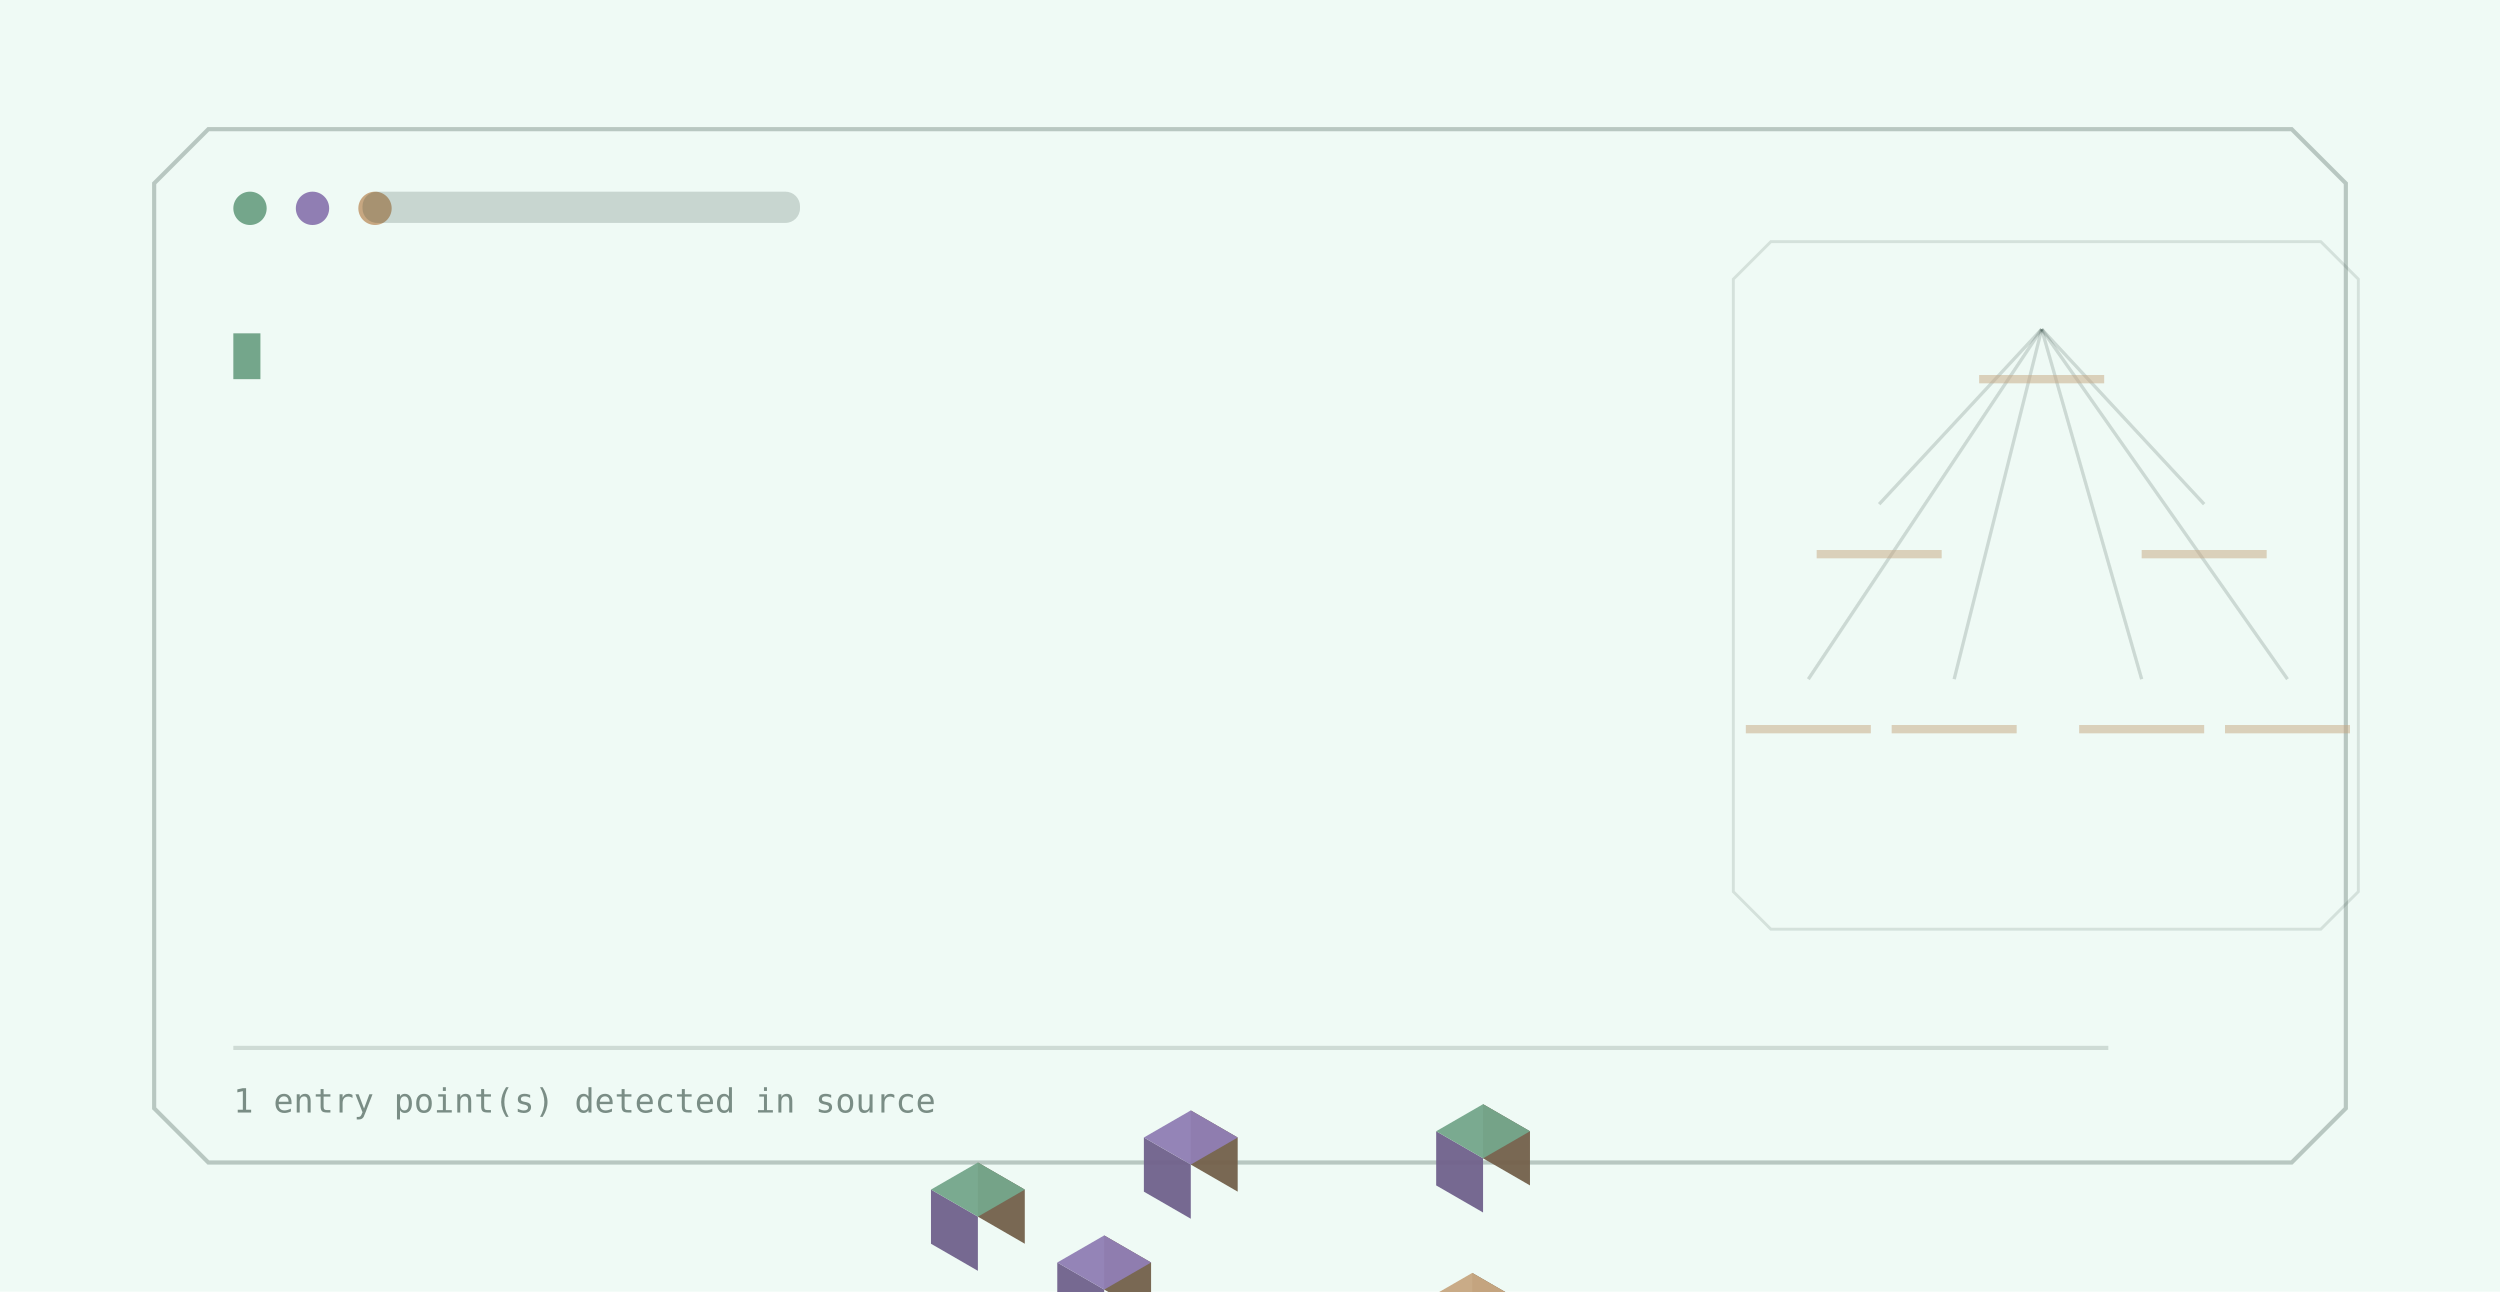
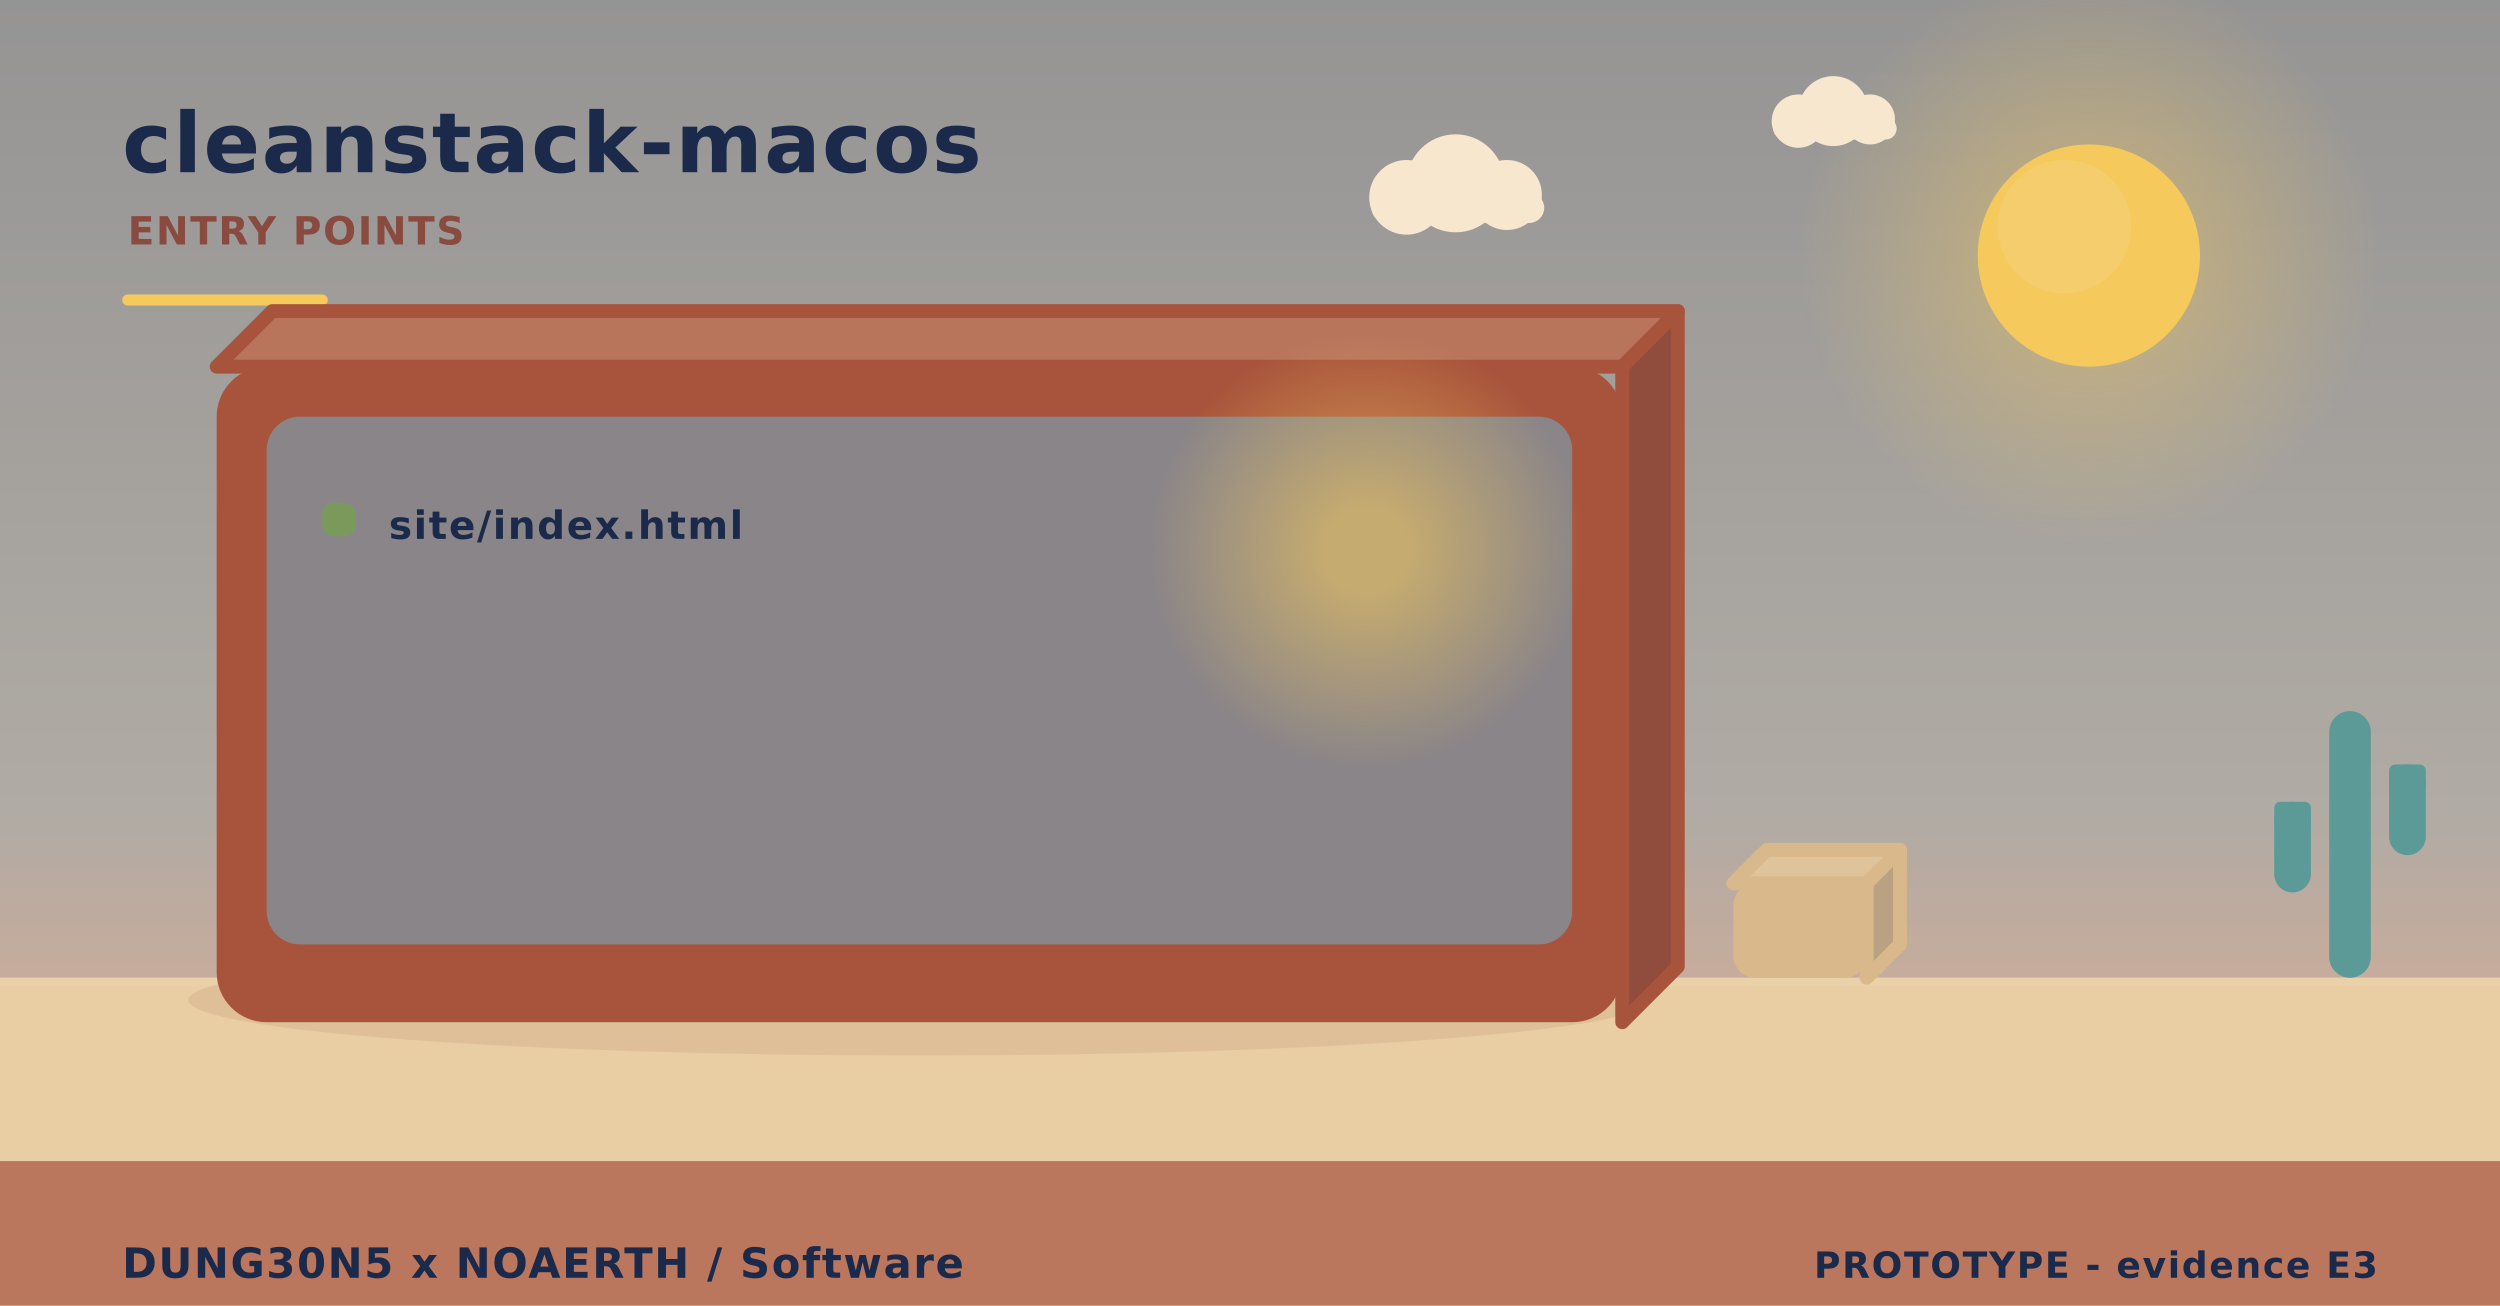
- <svg xmlns="http://www.w3.org/2000/svg" viewBox="0 0 1200 620" width="1200" height="620" role="img" aria-label="cleanstack-macos command surface">
-   <rect width="1200" height="620" fill="#effaf5" />
-   <defs>
-     <linearGradient id="gt" x1="0" y1="0" x2="1" y2="1">
-       <stop offset="0%" stop-color="#74a68b" />
-       <stop offset="100%" stop-color="#907eb3" />
-     </linearGradient>
-   </defs>
-   <path d="M100.00,62.00 H1100.00 L1126.00,88.00 V532.00 L1100.00,558.00 H100.00 L74.00,532.00 V88.00 Z" fill="none" stroke="rgba(26,52,43,0.300)" stroke-width="2.00" opacity="0.85" />
-   <circle cx="120.00" cy="100.00" r="8.00" fill="#74a68b" opacity="1.00" />
-   <circle cx="150.00" cy="100.00" r="8.00" fill="#907eb3" opacity="1.00" />
-   <circle cx="180.00" cy="100.00" r="8.00" fill="#c7a781" opacity="1.00" />
-   <rect x="174.00" y="92.00" width="210.00" height="15.00" rx="7.00" fill="rgba(26,52,43,0.180)" opacity="1.00" />
-   <text x="112" y="148" font-family="ui-monospace,SFMono-Regular,Menlo,monospace" font-size="21" fill="rgba(26,52,43,0.800)" opacity="0">site/index.html<animate attributeName="opacity" values="0;1;1;0" dur="1.5s" begin="0.0s" repeatCount="indefinite" />
-   </text>
-   <rect x="112" y="160" width="13" height="22" fill="#74a68b">
-     <animate attributeName="opacity" values="1;0;1" dur="1.05s" begin="0s" repeatCount="indefinite" />
-   </rect>
-   <path d="M850.00,116.00 H1114.00 L1132.00,134.00 V428.00 L1114.00,446.00 H850.00 L832.00,428.00 V134.00 Z" fill="none" stroke="rgba(26,52,43,0.180)" stroke-width="1.40" opacity="0.70" />
-   <line x1="980.00" y1="158.00" x2="902.00" y2="242.00" stroke="rgba(26,52,43,0.300)" stroke-width="1.60" opacity="0.55" />
-   <line x1="980.00" y1="158.00" x2="1058.00" y2="242.00" stroke="rgba(26,52,43,0.300)" stroke-width="1.60" opacity="0.55" />
-   <line x1="980.00" y1="158.00" x2="868.00" y2="326.00" stroke="rgba(26,52,43,0.300)" stroke-width="1.60" opacity="0.55" />
-   <line x1="980.00" y1="158.00" x2="938.00" y2="326.00" stroke="rgba(26,52,43,0.300)" stroke-width="1.60" opacity="0.55" />
-   <line x1="980.00" y1="158.00" x2="1028.00" y2="326.00" stroke="rgba(26,52,43,0.300)" stroke-width="1.60" opacity="0.55" />
-   <line x1="980.00" y1="158.00" x2="1098.00" y2="326.00" stroke="rgba(26,52,43,0.300)" stroke-width="1.60" opacity="0.55" />
-   <polygon points="711.87,556.00 734.39,569.00 734.39,543.00 711.87,530.00" fill="#73614b" opacity="0.95" />
-   <polygon points="689.36,569.00 711.87,582.00 711.87,556.00 689.36,543.00" fill="#70628c" opacity="0.95" />
-   <polygon points="711.87,530.00 734.39,543.00 711.87,556.00 689.36,543.00" fill="#74a68b" opacity="0.95" />
+ <svg xmlns="http://www.w3.org/2000/svg" width="900" height="470" viewBox="0 0 900 470" role="img" aria-label="cleanstack-macos - how it is operated">
+   <linearGradient id="skyt" x1="0" y1="0" x2="0" y2="1">
+     <stop offset="0" stop-color="#959494" />
+     <stop offset="0.62" stop-color="#b0aba4" />
+     <stop offset="1" stop-color="#f3ad8a" />
+   </linearGradient>
+   <rect width="900" height="470" fill="url(#skyt)" />
+   <radialGradient id="sunt">
+     <stop offset="0.35" stop-color="#f5c95c" stop-opacity="0.34" />
+     <stop offset="1" stop-color="#f5c95c" stop-opacity="0" />
+   </radialGradient>
+   <circle cx="752" cy="92" r="104" fill="url(#sunt)" />
+   <circle cx="752" cy="92" r="40" fill="#f5c95c" />
+   <circle cx="743.2" cy="81.6" r="24" fill="#f5d27e" opacity="0.5" />
  <g>
-     <rect x="950.00" y="180.00" width="60.00" height="4.00" rx="0.00" fill="rgba(199,167,129,0.500)" opacity="1.00" />
-     <animate attributeName="opacity" values="0.25;1.0;0.25" dur="10.9s" begin="0.0s" repeatCount="indefinite" />
+     <circle cx="524" cy="66" r="17.64" fill="#f6e7ce" />
+     <circle cx="506.36" cy="71.04" r="13.44" fill="#f6e7ce" />
+     <circle cx="542.48" cy="70.2" r="12.6" fill="#f6e7ce" />
+     <rect x="493.76" y="69.36" width="62.16" height="10.92" rx="5.46" fill="#f6e7ce" />
+     <animateTransform attributeName="transform" type="translate" values="0 0;24 0;0 0" dur="36s" begin="0s" repeatCount="indefinite" />
  </g>
-   <polygon points="571.58,559.00 594.09,572.00 594.09,546.00 571.58,533.00" fill="#73614b" opacity="0.95" />
-   <polygon points="549.06,572.00 571.58,585.00 571.58,559.00 549.06,546.00" fill="#70628c" opacity="0.95" />
-   <polygon points="571.58,533.00 594.09,546.00 571.58,559.00 549.06,546.00" fill="#907eb3" opacity="0.95" />
  <g>
-     <rect x="872.00" y="264.00" width="60.00" height="4.00" rx="0.00" fill="rgba(199,167,129,0.500)" opacity="1.00" />
-     <animate attributeName="opacity" values="0.25;1.0;0.25" dur="10.9s" begin="0.4s" repeatCount="indefinite" />
+     <circle cx="660" cy="40" r="12.6" fill="#f6e7ce" />
+     <circle cx="647.4" cy="43.6" r="9.6" fill="#f6e7ce" />
+     <circle cx="673.2" cy="43" r="9" fill="#f6e7ce" />
+     <rect x="638.4" y="42.4" width="44.4" height="7.8" rx="3.9" fill="#f6e7ce" />
+     <animateTransform attributeName="transform" type="translate" values="0 0;-18 0;0 0" dur="46s" begin="3s" repeatCount="indefinite" />
  </g>
-   <polygon points="706.68,637.00 729.19,650.00 729.19,624.00 706.68,611.00" fill="#73614b" opacity="0.95" />
-   <polygon points="684.16,650.00 706.68,663.00 706.68,637.00 684.16,624.00" fill="#70628c" opacity="0.95" />
-   <polygon points="706.68,611.00 729.19,624.00 706.68,637.00 684.16,624.00" fill="#c7a781" opacity="0.95" />
+   <rect x="0" y="352" width="900" height="118" fill="#e9cda3" />
+   <rect x="0" y="352" width="900" height="3" fill="#ebd1a9" />
+   <text x="44" y="62" font-family="Verdana,DejaVu Sans,sans-serif" font-size="30" font-weight="700" letter-spacing="0.6" fill="#1b2a4a" text-anchor="start">cleanstack-macos</text>
+   <text x="46" y="88" font-family="Verdana,DejaVu Sans,sans-serif" font-size="14" font-weight="700" letter-spacing="0.6" fill="#894b3f" text-anchor="start">ENTRY POINTS</text>
+   <rect x="44" y="106" width="74" height="4" rx="2" fill="#f5c95c" />
+   <ellipse cx="331" cy="360" rx="263.2" ry="20" fill="rgba(138,90,68,0.11)" />
+   <path d="M78,132 L584,132 L604,112 L98,112 Z" fill="#b9745c" stroke="#a8543c" stroke-width="5" stroke-linejoin="round" />
+   <path d="M584,132 L604,112 L604,348 L584,368 Z" fill="#904d3e" stroke="#a8543c" stroke-width="5" stroke-linejoin="round" />
+   <rect x="78" y="132" width="506" height="236" rx="18" fill="#a8543c" />
+   <rect x="96" y="150" width="470" height="190" rx="12" fill="#88888c" opacity="0.94" />
+   <radialGradient id="lamp81151">
+     <stop offset="0.2" stop-color="#f5c95c" stop-opacity="0.55" />
+     <stop offset="1" stop-color="#f5c95c" stop-opacity="0" />
+   </radialGradient>
+   <circle cx="492" cy="198" r="78" fill="url(#lamp81151)" />
+   <rect x="116" y="181" width="12" height="12" rx="4" fill="#7a9a5c" />
  <g>
-     <rect x="1028.00" y="264.00" width="60.00" height="4.00" rx="0.00" fill="rgba(199,167,129,0.500)" opacity="1.00" />
-     <animate attributeName="opacity" values="0.25;1.0;0.25" dur="10.9s" begin="0.8s" repeatCount="indefinite" />
+     <text x="140" y="194" font-family="Verdana,DejaVu Sans,sans-serif" font-size="14" font-weight="700" letter-spacing="0.6" fill="#1b2a4a" text-anchor="start">site/index.html</text>
+     <animateTransform attributeName="transform" type="translate" values="0 10;0 0" dur="0.7s" begin="0.4s" fill="freeze" />
  </g>
-   <polygon points="469.39,584.00 491.90,597.00 491.90,571.00 469.39,558.00" fill="#73614b" opacity="0.95" />
-   <polygon points="446.87,597.00 469.39,610.00 469.39,584.00 446.87,571.00" fill="#70628c" opacity="0.95" />
-   <polygon points="469.39,558.00 491.90,571.00 469.39,584.00 446.87,571.00" fill="#74a68b" opacity="0.95" />
-   <g>
-     <rect x="838.00" y="348.00" width="60.00" height="4.00" rx="0.00" fill="rgba(199,167,129,0.500)" opacity="1.00" />
-     <animate attributeName="opacity" values="0.25;1.0;0.25" dur="10.9s" begin="1.2s" repeatCount="indefinite" />
-   </g>
-   <polygon points="530.01,619.00 552.52,632.00 552.52,606.00 530.01,593.00" fill="#73614b" opacity="0.95" />
-   <polygon points="507.49,632.00 530.01,645.00 530.01,619.00 507.49,606.00" fill="#70628c" opacity="0.95" />
-   <polygon points="530.01,593.00 552.52,606.00 530.01,619.00 507.49,606.00" fill="#907eb3" opacity="0.95" />
-   <g>
-     <rect x="908.00" y="348.00" width="60.00" height="4.00" rx="0.00" fill="rgba(199,167,129,0.500)" opacity="1.00" />
-     <animate attributeName="opacity" values="0.25;1.0;0.25" dur="10.9s" begin="1.6s" repeatCount="indefinite" />
-   </g>
-   <polygon points="607.95,664.00 630.47,677.00 630.47,651.00 607.95,638.00" fill="#73614b" opacity="0.95" />
-   <polygon points="585.43,677.00 607.95,690.00 607.95,664.00 585.43,651.00" fill="#70628c" opacity="0.95" />
-   <polygon points="607.95,638.00 630.47,651.00 607.95,664.00 585.43,651.00" fill="#c7a781" opacity="0.95" />
-   <g>
-     <rect x="998.00" y="348.00" width="60.00" height="4.00" rx="0.00" fill="rgba(199,167,129,0.500)" opacity="1.00" />
-     <animate attributeName="opacity" values="0.25;1.0;0.25" dur="10.9s" begin="2.0s" repeatCount="indefinite" />
-   </g>
-   <polygon points="668.57,699.00 691.09,712.00 691.09,686.00 668.57,673.00" fill="#73614b" opacity="0.95" />
-   <polygon points="646.05,712.00 668.57,725.00 668.57,699.00 646.05,686.00" fill="#70628c" opacity="0.95" />
-   <polygon points="668.57,673.00 691.09,686.00 668.57,699.00 646.05,686.00" fill="#74a68b" opacity="0.95" />
-   <g>
-     <rect x="1068.00" y="348.00" width="60.00" height="4.00" rx="0.00" fill="rgba(199,167,129,0.500)" opacity="1.00" />
-     <animate attributeName="opacity" values="0.25;1.0;0.25" dur="10.9s" begin="2.4s" repeatCount="indefinite" />
-   </g>
-   <rect x="112.00" y="502.00" width="900.00" height="2.00" rx="0.00" fill="rgba(26,52,43,0.160)" opacity="1.00" />
-   <text x="112" y="534" font-family="ui-monospace,Menlo,monospace" font-size="16" fill="rgba(26,52,43,0.550)">1 entry point(s) detected in source</text>
+   <path d="M624,318 L672,318 L684,306 L636,306 Z" fill="#dfc39b" stroke="#d9b98c" stroke-width="5" stroke-linejoin="round" />
+   <path d="M672,318 L684,306 L684,340 L672,352 Z" fill="#b9a181" stroke="#d9b98c" stroke-width="5" stroke-linejoin="round" />
+   <rect x="624" y="318" width="48" height="34" rx="8" fill="#d9b98c" />
+   <rect x="838.52" y="256" width="14.96" height="96" rx="7.48" fill="#5b9a97" />
+   <rect x="818.72" y="288.64" width="13.2" height="32.64" rx="6.6" fill="#5b9a97" />
+   <rect x="818.72" y="288.64" width="13.2" height="9.6" rx="2.2" fill="#5b9a97" />
+   <rect x="860.08" y="275.2" width="13.2" height="32.64" rx="6.6" fill="#5b9a97" />
+   <rect x="860.08" y="275.2" width="13.2" height="9.6" rx="2.2" fill="#5b9a97" />
+   <rect x="0" y="418" width="900" height="52" rx="0" fill="#b87159" opacity="0.94" />
+   <text x="44" y="460" font-family="Verdana,DejaVu Sans,sans-serif" font-size="15" font-weight="700" letter-spacing="0.6" fill="#1b2a4a" text-anchor="start">DUNG30N5 x NOAERTH  /  Software</text>
+   <text x="856" y="460" font-family="Verdana,DejaVu Sans,sans-serif" font-size="13" font-weight="700" letter-spacing="0.6" fill="#1b2a4a" text-anchor="end">PROTOTYPE  -  evidence E3</text>
</svg>
